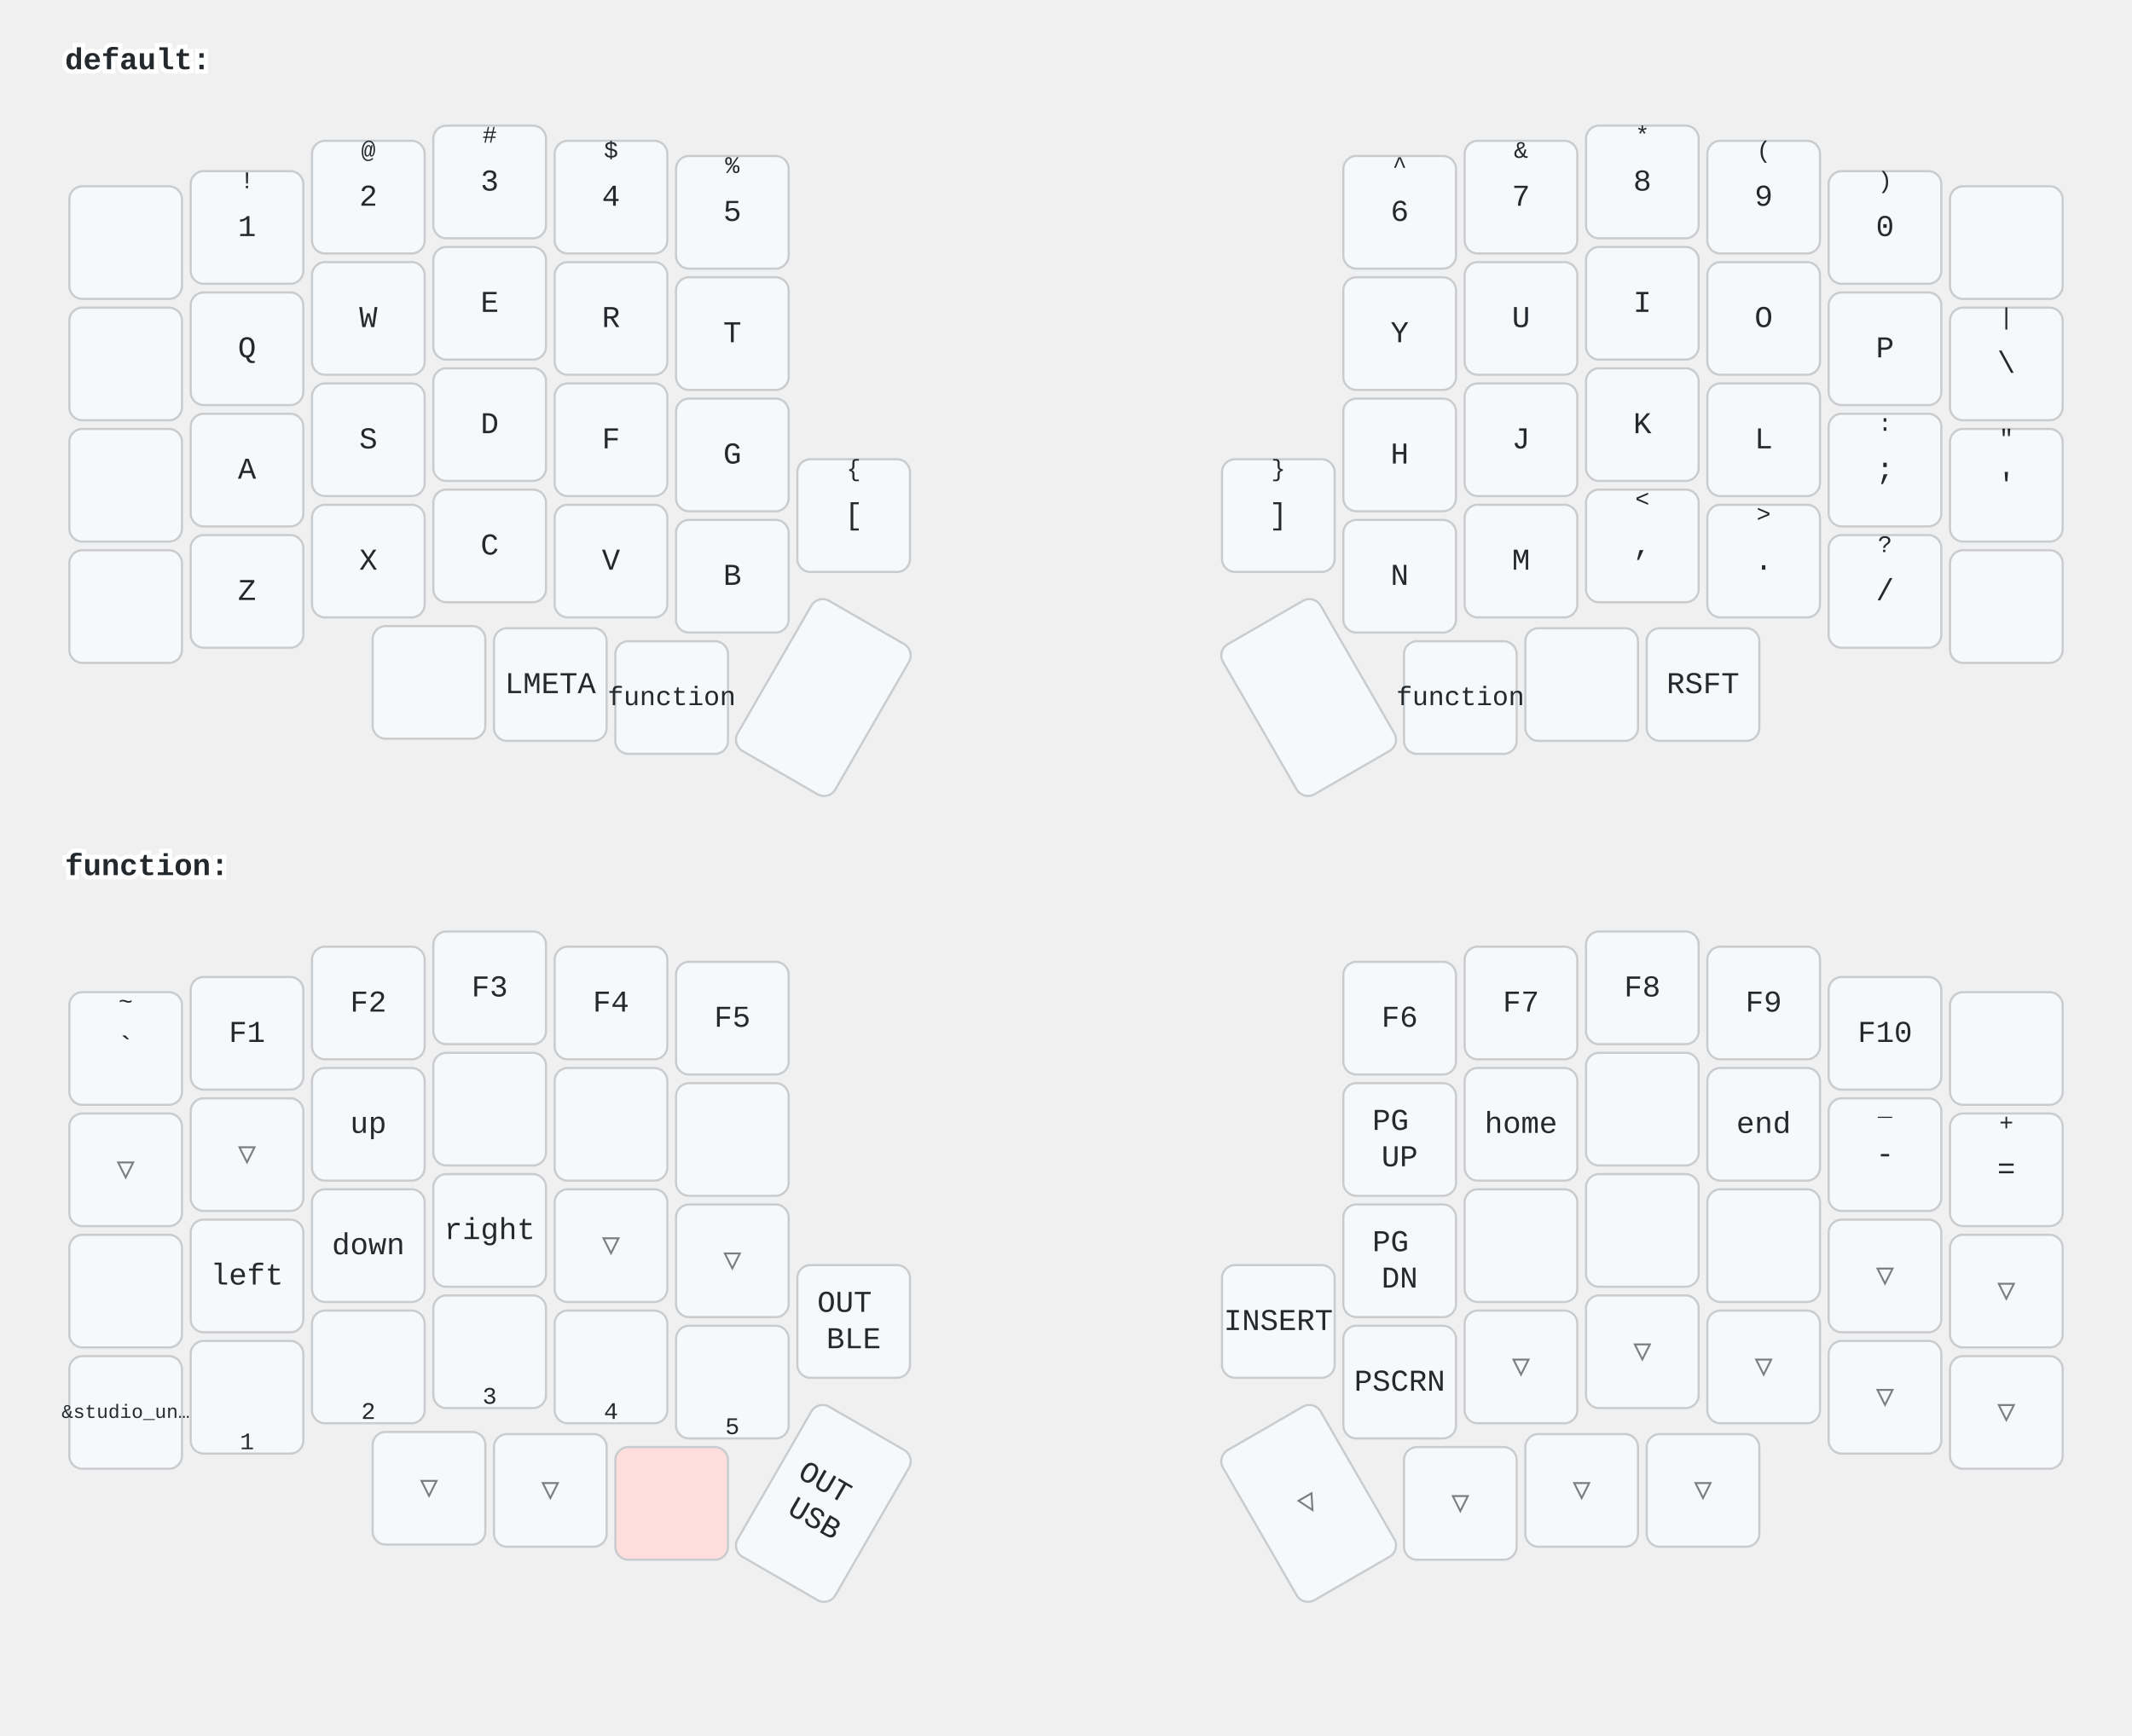
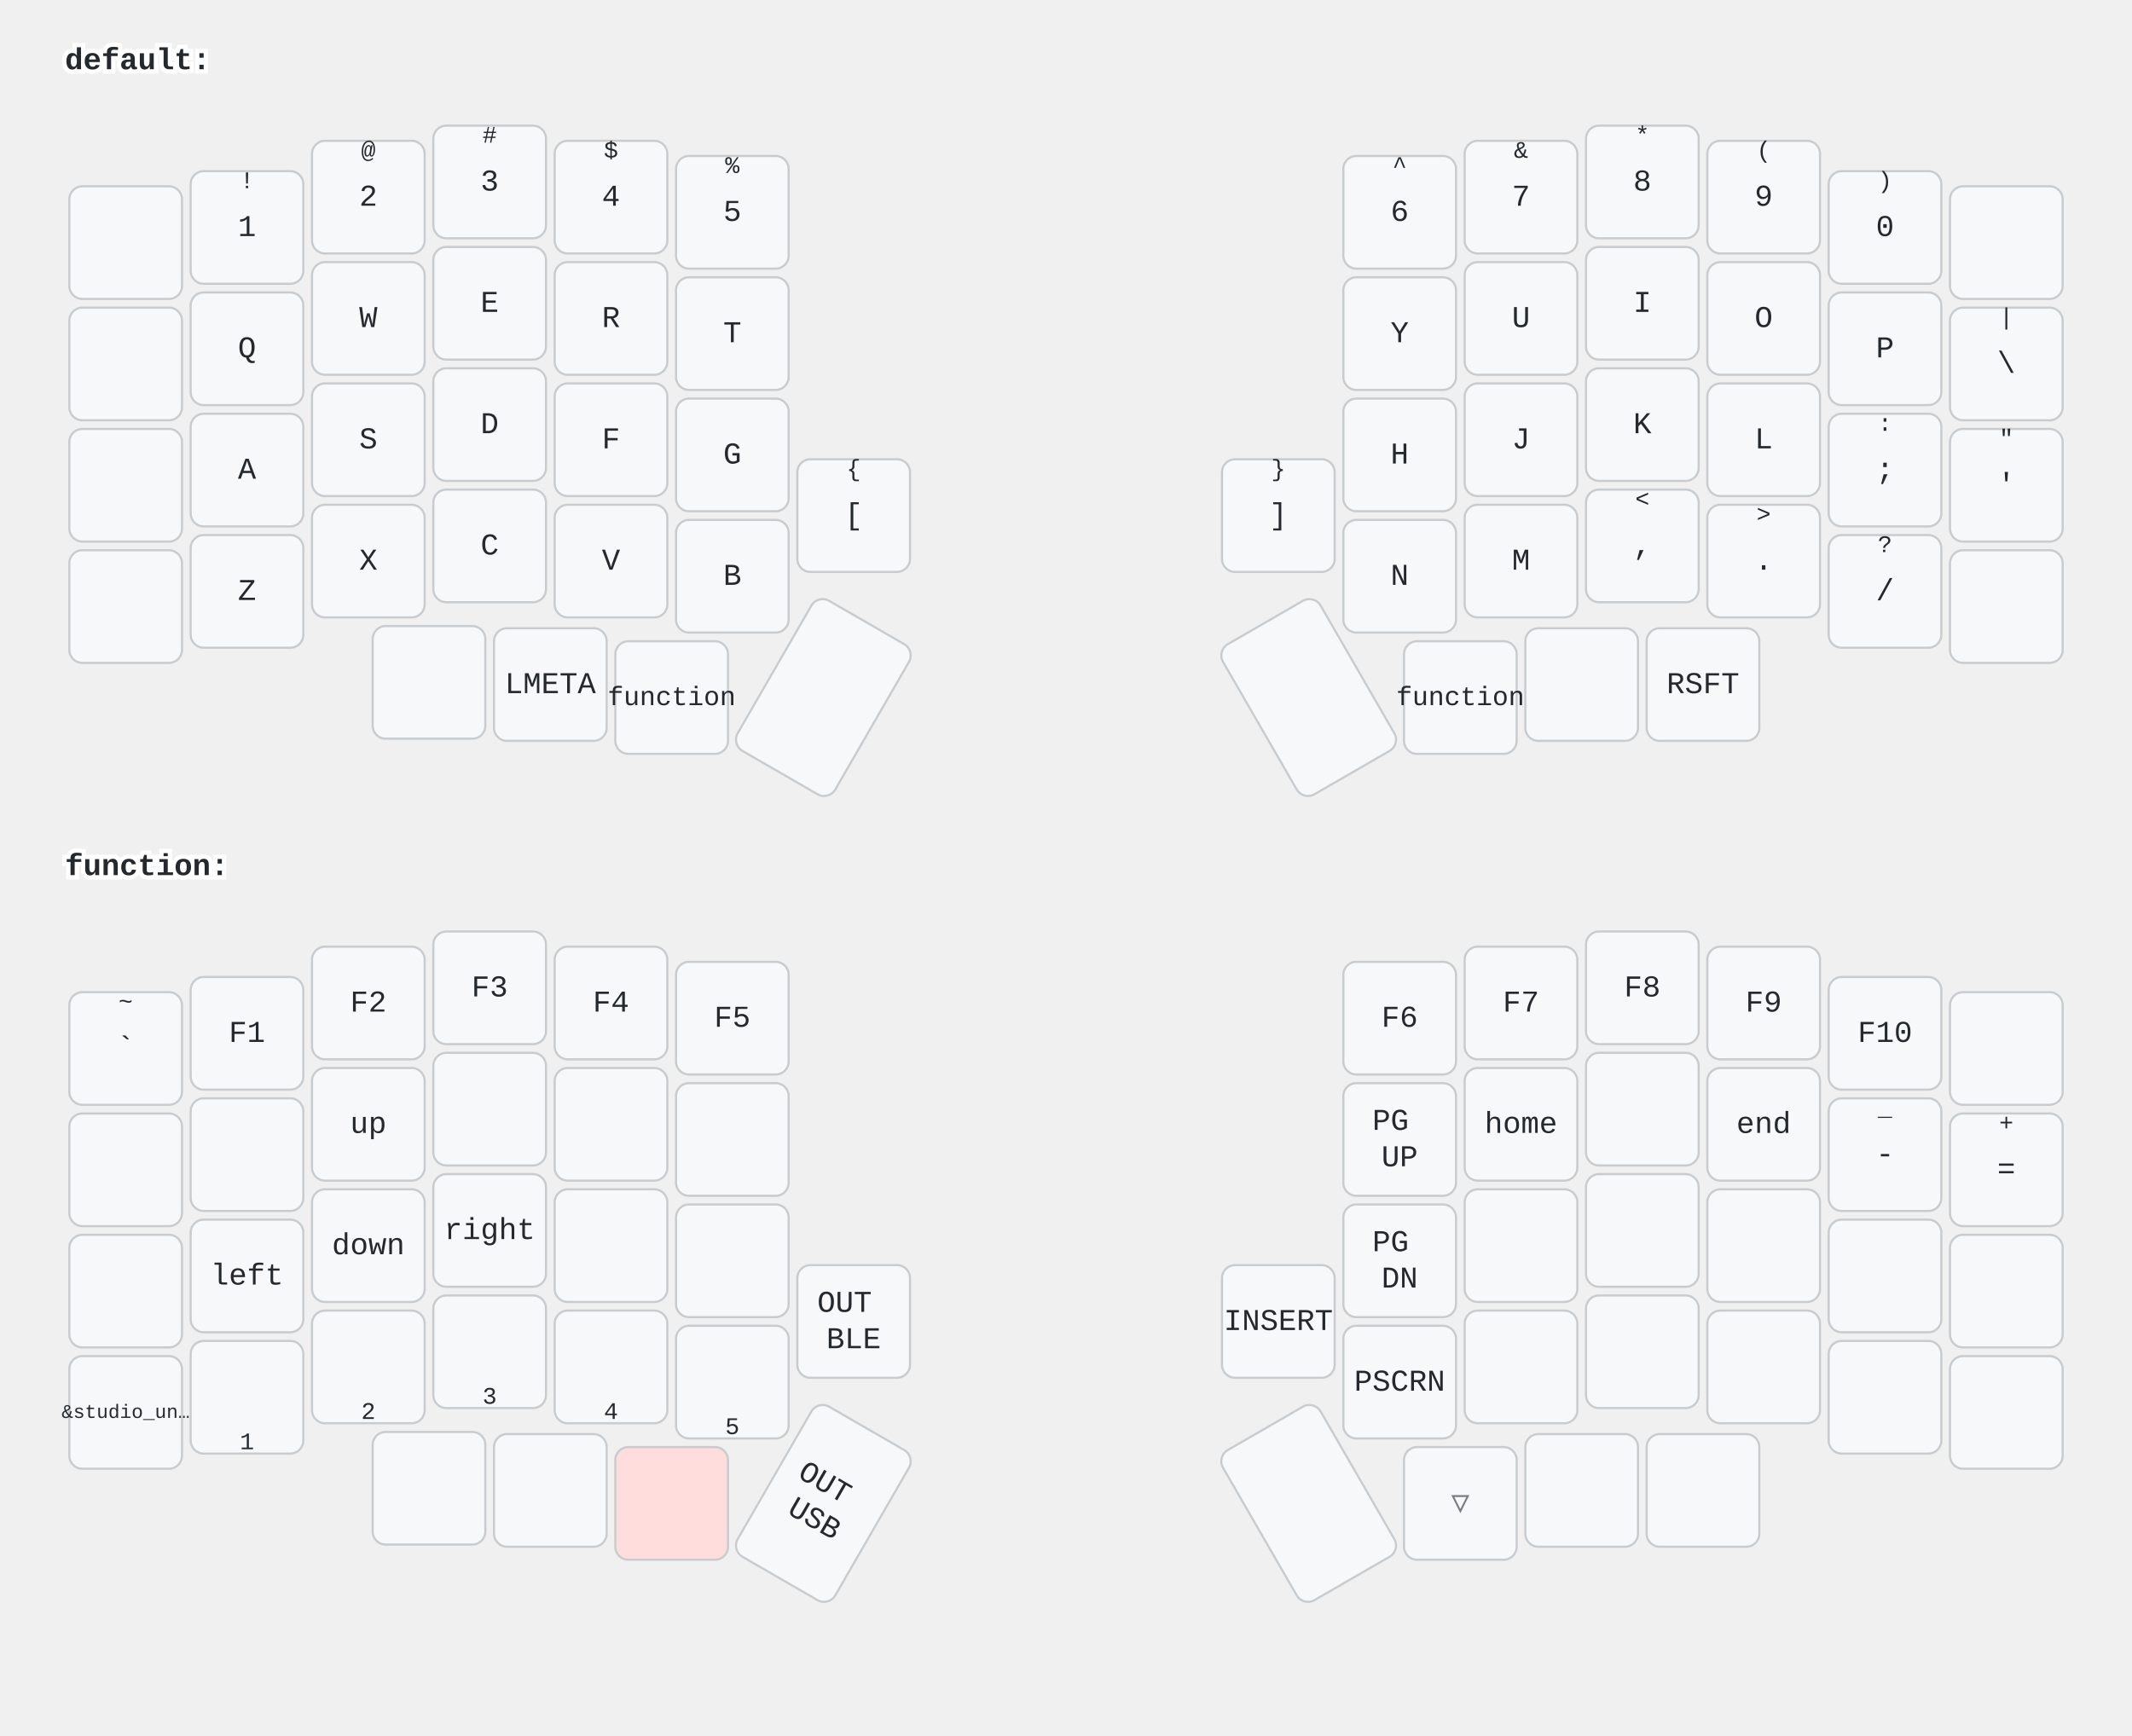
<svg xmlns="http://www.w3.org/2000/svg" xmlns:xlink="http://www.w3.org/1999/xlink" width="984" height="801" viewBox="0 0 984 801" class="keymap">
  <defs>/* start glyphs */
<svg id="mdi:apple-keyboard-caps">
      <svg id="mdi-apple-keyboard-caps" viewBox="0 0 24 24">
        <path d="M15,14V8H17.17L12,2.83L6.83,8H9V14H15M12,0L22,10H17V16H7V10H2L12,0M7,18H17V24H7V18M15,20H9V22H15V20Z" />
      </svg>
    </svg>
    <svg id="mdi:apple-keyboard-control">
      <svg id="mdi-apple-keyboard-control" viewBox="0 0 24 24">
        <path d="M19.78,11.78L18.36,13.19L12,6.83L5.64,13.19L4.22,11.78L12,4L19.78,11.78Z" />
      </svg>
    </svg>
    <svg id="mdi:apple-keyboard-option">
      <svg id="mdi-apple-keyboard-option" viewBox="0 0 24 24">
        <path d="M3,4H9.11L16.15,18H21V20H14.88L7.84,6H3V4M14,4H21V6H14V4Z" />
      </svg>
    </svg>
    <svg id="mdi:apple-keyboard-shift">
      <svg id="mdi-apple-keyboard-shift" viewBox="0 0 24 24">
        <path d="M15,18V12H17.17L12,6.83L6.83,12H9V18H15M12,4L22,14H17V20H7V14H2L12,4Z" />
      </svg>
    </svg>
    <svg id="mdi:arrow-down-bold">
      <svg id="mdi-arrow-down-bold" viewBox="0 0 24 24">
        <path d="M9,4H15V12H19.84L12,19.84L4.16,12H9V4Z" />
      </svg>
    </svg>
    <svg id="mdi:arrow-left-bold">
      <svg id="mdi-arrow-left-bold" viewBox="0 0 24 24">
        <path d="M20,9V15H12V19.84L4.16,12L12,4.16V9H20Z" />
      </svg>
    </svg>
    <svg id="mdi:arrow-right-bold">
      <svg id="mdi-arrow-right-bold" viewBox="0 0 24 24">
        <path d="M4,15V9H12V4.16L19.84,12L12,19.84V15H4Z" />
      </svg>
    </svg>
    <svg id="mdi:arrow-up-bold">
      <svg id="mdi-arrow-up-bold" viewBox="0 0 24 24">
        <path d="M15,20H9V12H4.16L12,4.16L19.84,12H15V20Z" />
      </svg>
    </svg>
    <svg id="mdi:backspace">
      <svg id="mdi-backspace" viewBox="0 0 24 24">
        <path d="M22,3H7C6.31,3 5.77,3.35 5.41,3.88L0,12L5.41,20.11C5.77,20.64 6.31,21 7,21H22A2,2 0 0,0 24,19V5A2,2 0 0,0 22,3M19,15.59L17.59,17L14,13.41L10.41,17L9,15.59L12.59,12L9,8.41L10.41,7L14,10.59L17.59,7L19,8.41L15.41,12" />
      </svg>
    </svg>
    <svg id="mdi:backspace-reverse-outline">
      <svg id="mdi-backspace-reverse-outline" viewBox="0 0 24 24">
        <path d="M5,15.59L6.41,17L10,13.41L13.59,17L15,15.59L11.41,12L15,8.41L13.59,7L10,10.59L6.41,7L5,8.41L8.59,12L5,15.59M2,3A2,2 0 0,0 0,5V19A2,2 0 0,0 2,21H17C17.69,21 18.23,20.64 18.59,20.11L24,12L18.59,3.88C18.23,3.35 17.69,3 17,3H2M2,5H17L21.72,12L17,19H2V5Z" />
      </svg>
    </svg>
    <svg id="mdi:bluetooth-connect">
      <svg id="mdi-bluetooth-connect" viewBox="0 0 24 24">
        <path d="M19,10L17,12L19,14L21,12M14.88,16.29L13,18.17V14.41M13,5.83L14.88,7.71L13,9.58M17.71,7.71L12,2H11V9.58L6.41,5L5,6.41L10.59,12L5,17.58L6.41,19L11,14.41V22H12L17.71,16.29L13.41,12M7,12L5,10L3,12L5,14L7,12Z" />
      </svg>
    </svg>
    <svg id="mdi:keyboard-esc">
      <svg id="mdi-keyboard-esc" viewBox="0 0 24 24">
        <path d="M1 7H7V9H3V11H7V13H3V15H7V17H1V7M11 7H15V9H11V11H13C14.11 11 15 11.9 15 13V15C15 16.11 14.11 17 13 17H9V15H13V13H11C9.9 13 9 12.11 9 11V9C9 7.9 9.9 7 11 7M19 7H21C22.11 7 23 7.9 23 9V10H21V9H19V15H21V14H23V15C23 16.11 22.11 17 21 17H19C17.9 17 17 16.11 17 15V9C17 7.9 17.9 7 19 7Z" />
      </svg>
    </svg>
    <svg id="mdi:keyboard-return">
      <svg id="mdi-keyboard-return" viewBox="0 0 24 24">
        <path d="M19,7V11H5.83L9.41,7.41L8,6L2,12L8,18L9.41,16.58L5.83,13H21V7H19Z" />
      </svg>
    </svg>
    <svg id="mdi:keyboard-space">
      <svg id="mdi-keyboard-space" viewBox="0 0 24 24">
        <path d="M3 15H5V19H19V15H21V19C21 20.1 20.1 21 19 21H5C3.9 21 3 20.1 3 19V15Z" />
      </svg>
    </svg>
    <svg id="mdi:keyboard-tab">
      <svg id="mdi-keyboard-tab" viewBox="0 0 24 24">
        <path d="M20,18H22V6H20M11.59,7.41L15.17,11H1V13H15.17L11.59,16.58L13,18L19,12L13,6L11.59,7.41Z" />
+       </svg>
+     </svg>
+     <svg id="mdi:minus-circle-outline">
+       <svg id="mdi-minus-circle-outline" viewBox="0 0 24 24">
+         <path d="M12,20C7.59,20 4,16.41 4,12C4,7.59 7.59,4 12,4C16.41,4 20,7.59 20,12C20,16.41 16.41,20 12,20M12,2A10,10 0 0,0 2,12A10,10 0 0,0 12,22A10,10 0 0,0 22,12A10,10 0 0,0 12,2M7,13H17V11H7" />
      </svg>
    </svg>
    <svg id="mdi:volume-high">
      <svg id="mdi-volume-high" viewBox="0 0 24 24">
        <path d="M14,3.23V5.29C16.89,6.15 19,8.83 19,12C19,15.17 16.89,17.84 14,18.7V20.77C18,19.86 21,16.28 21,12C21,7.72 18,4.14 14,3.23M16.5,12C16.5,10.23 15.5,8.71 14,7.97V16C15.5,15.29 16.5,13.76 16.5,12M3,9V15H7L12,20V4L7,9H3Z" />
      </svg>
    </svg>
    <svg id="mdi:volume-low">
      <svg id="mdi-volume-low" viewBox="0 0 24 24">
        <path d="M7,9V15H11L16,20V4L11,9H7Z" />
      </svg>
    </svg>
    <svg id="mdi:volume-off">
      <svg id="mdi-volume-off" viewBox="0 0 24 24">
        <path d="M12,4L9.91,6.09L12,8.18M4.27,3L3,4.27L7.73,9H3V15H7L12,20V13.27L16.25,17.53C15.58,18.04 14.83,18.46 14,18.7V20.77C15.38,20.45 16.63,19.82 17.68,18.96L19.73,21L21,19.73L12,10.73M19,12C19,12.94 18.8,13.82 18.46,14.64L19.97,16.15C20.62,14.91 21,13.5 21,12C21,7.72 18,4.14 14,3.23V5.29C16.89,6.15 19,8.83 19,12M16.5,12C16.5,10.23 15.5,8.71 14,7.97V10.18L16.45,12.63C16.5,12.43 16.5,12.21 16.5,12Z" />
      </svg>
    </svg>
  </defs>/* end glyphs */
<style>/* inherit to force styles through use tags */
svg path {
    fill: inherit;
}

/* font and background color specifications */
svg.keymap {
    font-family: SFMono-Regular,Consolas,Liberation Mono,Menlo,monospace;
    font-size: 14px;
    font-kerning: normal;
    text-rendering: optimizeLegibility;
    fill: #24292e;
}

/* default key styling */
rect.key {
    fill: #f6f8fa;
}

rect.key, rect.combo {
    stroke: #c9cccf;
    stroke-width: 1;
}

/* default key side styling, only used is draw_key_sides is set */
rect.side {
    filter: brightness(90%);
}

/* color accent for combo boxes */
rect.combo, rect.combo-separate {
    fill: #cdf;
}

/* color accent for held keys */
rect.held, rect.combo.held {
    fill: #fdd;
}

/* color accent for ghost (optional) keys */
rect.ghost, rect.combo.ghost {
    stroke-dasharray: 4, 4;
    stroke-width: 2;
}

text {
    text-anchor: middle;
    dominant-baseline: middle;
}

/* styling for layer labels */
text.label {
    font-weight: bold;
    text-anchor: start;
    stroke: white;
    stroke-width: 4;
    paint-order: stroke;
}

/* styling for optional footer */
text.footer {
    text-anchor: end;
    dominant-baseline: auto;
    stroke: white;
    stroke-width: 4;
    paint-order: stroke;
}

/* styling for combo tap, and key non-tap label text */
text.combo, text.hold, text.shifted, text.left, text.right {
    font-size: 11px;
}

text.hold {
    text-anchor: middle;
    dominant-baseline: auto;
}

text.shifted {
    text-anchor: middle;
    dominant-baseline: hanging;
}

text.left {
    text-anchor: start;
}

text.right {
    text-anchor: end;
}

text.layer-activator {
    text-decoration: underline;
}

/* styling for hold/shifted label text in combo box */
text.combo.hold, text.combo.shifted, text.combo.left, text.combo.right {
    font-size: 8px;
}

/* lighter symbol for transparent keys */
text.trans {
    fill: #7b7e81;
}

/* styling for combo dendrons */
path.combo {
    stroke-width: 1;
    stroke: gray;
    fill: none;
}

/* Start Tabler Icons Cleanup */
/* cannot use height/width with glyphs */
.icon-tabler &gt; path {
    fill: inherit;
    stroke: inherit;
    stroke-width: 2;
}
/* hide tabler's default box */
.icon-tabler &gt; path[stroke="none"][fill="none"] {
    visibility: hidden;
}
/* End Tabler Icons Cleanup */
</style>
  <g transform="translate(30, 0)" class="layer-default">
    <text x="0" y="28" class="label" id="default">default:</text>
    <g transform="translate(0, 56)">
      <g transform="translate(28, 56)" class="key keypos-0">
        <rect rx="6" ry="6" x="-26" y="-26" width="52" height="52" class="key" />
        <use href="#mdi:keyboard-esc" xlink:href="#mdi:keyboard-esc" x="-7" y="-7" height="14" width="14.0" class="key tap glyph mdi:keyboard-esc" />
      </g>
      <g transform="translate(84, 49)" class="key keypos-1">
        <rect rx="6" ry="6" x="-26" y="-26" width="52" height="52" class="key" />
        <text x="0" y="0" class="key tap">1</text>
        <text x="0" y="-24" class="key shifted">!</text>
      </g>
      <g transform="translate(140, 35)" class="key keypos-2">
        <rect rx="6" ry="6" x="-26" y="-26" width="52" height="52" class="key" />
        <text x="0" y="0" class="key tap">2</text>
        <text x="0" y="-24" class="key shifted">@</text>
      </g>
      <g transform="translate(196, 28)" class="key keypos-3">
        <rect rx="6" ry="6" x="-26" y="-26" width="52" height="52" class="key" />
        <text x="0" y="0" class="key tap">3</text>
        <text x="0" y="-24" class="key shifted">#</text>
      </g>
      <g transform="translate(252, 35)" class="key keypos-4">
        <rect rx="6" ry="6" x="-26" y="-26" width="52" height="52" class="key" />
        <text x="0" y="0" class="key tap">4</text>
        <text x="0" y="-24" class="key shifted">$</text>
      </g>
      <g transform="translate(308, 42)" class="key keypos-5">
        <rect rx="6" ry="6" x="-26" y="-26" width="52" height="52" class="key" />
        <text x="0" y="0" class="key tap">5</text>
        <text x="0" y="-24" class="key shifted">%</text>
      </g>
      <g transform="translate(616, 42)" class="key keypos-6">
        <rect rx="6" ry="6" x="-26" y="-26" width="52" height="52" class="key" />
        <text x="0" y="0" class="key tap">6</text>
        <text x="0" y="-24" class="key shifted">^</text>
      </g>
      <g transform="translate(672, 35)" class="key keypos-7">
        <rect rx="6" ry="6" x="-26" y="-26" width="52" height="52" class="key" />
        <text x="0" y="0" class="key tap">7</text>
        <text x="0" y="-24" class="key shifted">&amp;</text>
      </g>
      <g transform="translate(728, 28)" class="key keypos-8">
        <rect rx="6" ry="6" x="-26" y="-26" width="52" height="52" class="key" />
        <text x="0" y="0" class="key tap">8</text>
        <text x="0" y="-24" class="key shifted">*</text>
      </g>
      <g transform="translate(784, 35)" class="key keypos-9">
        <rect rx="6" ry="6" x="-26" y="-26" width="52" height="52" class="key" />
        <text x="0" y="0" class="key tap">9</text>
        <text x="0" y="-24" class="key shifted">(</text>
      </g>
      <g transform="translate(840, 49)" class="key keypos-10">
        <rect rx="6" ry="6" x="-26" y="-26" width="52" height="52" class="key" />
        <text x="0" y="0" class="key tap">0</text>
        <text x="0" y="-24" class="key shifted">)</text>
      </g>
      <g transform="translate(896, 56)" class="key backspace keypos-11">
        <rect rx="6" ry="6" x="-26" y="-26" width="52" height="52" class="key backspace" />
        <use href="#mdi:backspace" xlink:href="#mdi:backspace" x="-7" y="-7" height="14" width="14.0" class="key backspace tap glyph mdi:backspace" />
      </g>
      <g transform="translate(28, 112)" class="key keypos-12">
        <rect rx="6" ry="6" x="-26" y="-26" width="52" height="52" class="key" />
        <use href="#mdi:keyboard-tab" xlink:href="#mdi:keyboard-tab" x="-7" y="-7" height="14" width="14.0" class="key tap glyph mdi:keyboard-tab" />
      </g>
      <g transform="translate(84, 105)" class="key keypos-13">
        <rect rx="6" ry="6" x="-26" y="-26" width="52" height="52" class="key" />
        <text x="0" y="0" class="key tap">Q</text>
      </g>
      <g transform="translate(140, 91)" class="key keypos-14">
        <rect rx="6" ry="6" x="-26" y="-26" width="52" height="52" class="key" />
        <text x="0" y="0" class="key tap">W</text>
      </g>
      <g transform="translate(196, 84)" class="key keypos-15">
        <rect rx="6" ry="6" x="-26" y="-26" width="52" height="52" class="key" />
        <text x="0" y="0" class="key tap">E</text>
      </g>
      <g transform="translate(252, 91)" class="key keypos-16">
        <rect rx="6" ry="6" x="-26" y="-26" width="52" height="52" class="key" />
        <text x="0" y="0" class="key tap">R</text>
      </g>
      <g transform="translate(308, 98)" class="key keypos-17">
        <rect rx="6" ry="6" x="-26" y="-26" width="52" height="52" class="key" />
        <text x="0" y="0" class="key tap">T</text>
      </g>
      <g transform="translate(616, 98)" class="key keypos-18">
        <rect rx="6" ry="6" x="-26" y="-26" width="52" height="52" class="key" />
        <text x="0" y="0" class="key tap">Y</text>
      </g>
      <g transform="translate(672, 91)" class="key keypos-19">
        <rect rx="6" ry="6" x="-26" y="-26" width="52" height="52" class="key" />
        <text x="0" y="0" class="key tap">U</text>
      </g>
      <g transform="translate(728, 84)" class="key keypos-20">
        <rect rx="6" ry="6" x="-26" y="-26" width="52" height="52" class="key" />
        <text x="0" y="0" class="key tap">I</text>
      </g>
      <g transform="translate(784, 91)" class="key keypos-21">
        <rect rx="6" ry="6" x="-26" y="-26" width="52" height="52" class="key" />
        <text x="0" y="0" class="key tap">O</text>
      </g>
      <g transform="translate(840, 105)" class="key keypos-22">
        <rect rx="6" ry="6" x="-26" y="-26" width="52" height="52" class="key" />
        <text x="0" y="0" class="key tap">P</text>
      </g>
      <g transform="translate(896, 112)" class="key keypos-23">
        <rect rx="6" ry="6" x="-26" y="-26" width="52" height="52" class="key" />
        <text x="0" y="0" class="key tap">\</text>
        <text x="0" y="-24" class="key shifted">|</text>
      </g>
      <g transform="translate(28, 168)" class="key keypos-24">
        <rect rx="6" ry="6" x="-26" y="-26" width="52" height="52" class="key" />
        <use href="#mdi:apple-keyboard-control" xlink:href="#mdi:apple-keyboard-control" x="-7" y="-7" height="14" width="14.0" class="key tap glyph mdi:apple-keyboard-control" />
      </g>
      <g transform="translate(84, 161)" class="key keypos-25">
        <rect rx="6" ry="6" x="-26" y="-26" width="52" height="52" class="key" />
        <text x="0" y="0" class="key tap">A</text>
      </g>
      <g transform="translate(140, 147)" class="key keypos-26">
        <rect rx="6" ry="6" x="-26" y="-26" width="52" height="52" class="key" />
        <text x="0" y="0" class="key tap">S</text>
      </g>
      <g transform="translate(196, 140)" class="key keypos-27">
        <rect rx="6" ry="6" x="-26" y="-26" width="52" height="52" class="key" />
        <text x="0" y="0" class="key tap">D</text>
      </g>
      <g transform="translate(252, 147)" class="key keypos-28">
        <rect rx="6" ry="6" x="-26" y="-26" width="52" height="52" class="key" />
        <text x="0" y="0" class="key tap">F</text>
      </g>
      <g transform="translate(308, 154)" class="key keypos-29">
        <rect rx="6" ry="6" x="-26" y="-26" width="52" height="52" class="key" />
        <text x="0" y="0" class="key tap">G</text>
      </g>
      <g transform="translate(616, 154)" class="key keypos-30">
        <rect rx="6" ry="6" x="-26" y="-26" width="52" height="52" class="key" />
        <text x="0" y="0" class="key tap">H</text>
      </g>
      <g transform="translate(672, 147)" class="key keypos-31">
        <rect rx="6" ry="6" x="-26" y="-26" width="52" height="52" class="key" />
        <text x="0" y="0" class="key tap">J</text>
      </g>
      <g transform="translate(728, 140)" class="key keypos-32">
        <rect rx="6" ry="6" x="-26" y="-26" width="52" height="52" class="key" />
        <text x="0" y="0" class="key tap">K</text>
      </g>
      <g transform="translate(784, 147)" class="key keypos-33">
        <rect rx="6" ry="6" x="-26" y="-26" width="52" height="52" class="key" />
        <text x="0" y="0" class="key tap">L</text>
      </g>
      <g transform="translate(840, 161)" class="key keypos-34">
        <rect rx="6" ry="6" x="-26" y="-26" width="52" height="52" class="key" />
        <text x="0" y="0" class="key tap">;</text>
        <text x="0" y="-24" class="key shifted">:</text>
      </g>
      <g transform="translate(896, 168)" class="key keypos-35">
        <rect rx="6" ry="6" x="-26" y="-26" width="52" height="52" class="key" />
        <text x="0" y="0" class="key tap">'</text>
        <text x="0" y="-24" class="key shifted">"</text>
      </g>
      <g transform="translate(28, 224)" class="key keypos-36">
        <rect rx="6" ry="6" x="-26" y="-26" width="52" height="52" class="key" />
        <use href="#mdi:apple-keyboard-shift" xlink:href="#mdi:apple-keyboard-shift" x="-7" y="-7" height="14" width="14.0" class="key tap glyph mdi:apple-keyboard-shift" />
      </g>
      <g transform="translate(84, 217)" class="key keypos-37">
        <rect rx="6" ry="6" x="-26" y="-26" width="52" height="52" class="key" />
        <text x="0" y="0" class="key tap">Z</text>
      </g>
      <g transform="translate(140, 203)" class="key keypos-38">
        <rect rx="6" ry="6" x="-26" y="-26" width="52" height="52" class="key" />
        <text x="0" y="0" class="key tap">X</text>
      </g>
      <g transform="translate(196, 196)" class="key keypos-39">
        <rect rx="6" ry="6" x="-26" y="-26" width="52" height="52" class="key" />
        <text x="0" y="0" class="key tap">C</text>
      </g>
      <g transform="translate(252, 203)" class="key keypos-40">
        <rect rx="6" ry="6" x="-26" y="-26" width="52" height="52" class="key" />
        <text x="0" y="0" class="key tap">V</text>
      </g>
      <g transform="translate(308, 210)" class="key keypos-41">
        <rect rx="6" ry="6" x="-26" y="-26" width="52" height="52" class="key" />
        <text x="0" y="0" class="key tap">B</text>
      </g>
      <g transform="translate(364, 182)" class="key keypos-42">
        <rect rx="6" ry="6" x="-26" y="-26" width="52" height="52" class="key" />
        <text x="0" y="0" class="key tap">[</text>
        <text x="0" y="-24" class="key shifted">{</text>
      </g>
      <g transform="translate(560, 182)" class="key keypos-43">
        <rect rx="6" ry="6" x="-26" y="-26" width="52" height="52" class="key" />
        <text x="0" y="0" class="key tap">]</text>
        <text x="0" y="-24" class="key shifted">}</text>
      </g>
      <g transform="translate(616, 210)" class="key keypos-44">
        <rect rx="6" ry="6" x="-26" y="-26" width="52" height="52" class="key" />
        <text x="0" y="0" class="key tap">N</text>
      </g>
      <g transform="translate(672, 203)" class="key keypos-45">
        <rect rx="6" ry="6" x="-26" y="-26" width="52" height="52" class="key" />
        <text x="0" y="0" class="key tap">M</text>
      </g>
      <g transform="translate(728, 196)" class="key keypos-46">
        <rect rx="6" ry="6" x="-26" y="-26" width="52" height="52" class="key" />
        <text x="0" y="0" class="key tap">,</text>
        <text x="0" y="-24" class="key shifted">&lt;</text>
      </g>
      <g transform="translate(784, 203)" class="key keypos-47">
        <rect rx="6" ry="6" x="-26" y="-26" width="52" height="52" class="key" />
        <text x="0" y="0" class="key tap">.</text>
        <text x="0" y="-24" class="key shifted">&gt;</text>
      </g>
      <g transform="translate(840, 217)" class="key keypos-48">
        <rect rx="6" ry="6" x="-26" y="-26" width="52" height="52" class="key" />
        <text x="0" y="0" class="key tap">/</text>
        <text x="0" y="-24" class="key shifted">?</text>
      </g>
      <g transform="translate(896, 224)" class="key keypos-49">
        <rect rx="6" ry="6" x="-26" y="-26" width="52" height="52" class="key" />
        <use href="#mdi:apple-keyboard-shift" xlink:href="#mdi:apple-keyboard-shift" x="-7" y="-7" height="14" width="14.0" class="key tap glyph mdi:apple-keyboard-shift" />
      </g>
      <g transform="translate(168, 259)" class="key keypos-50">
        <rect rx="6" ry="6" x="-26" y="-26" width="52" height="52" class="key" />
        <use href="#mdi:apple-keyboard-option" xlink:href="#mdi:apple-keyboard-option" x="-7" y="-7" height="14" width="14.0" class="key tap glyph mdi:apple-keyboard-option" />
      </g>
      <g transform="translate(224, 260)" class="key keypos-51">
        <rect rx="6" ry="6" x="-26" y="-26" width="52" height="52" class="key" />
        <text x="0" y="0" class="key tap">LMETA</text>
      </g>
      <g transform="translate(280, 266)" class="key keypos-52">
        <rect rx="6" ry="6" x="-26" y="-26" width="52" height="52" class="key" />
        <a href="#function">
          <text x="0" y="0" class="key tap layer-activator">
            <tspan style="font-size: 88%">function</tspan>
          </text>
        </a>
      </g>
      <g transform="translate(350, 266) rotate(30.0)" class="key keypos-53">
        <rect rx="6" ry="6" x="-26" y="-40" width="52" height="80" class="key" />
        <use href="#mdi:keyboard-space" xlink:href="#mdi:keyboard-space" x="-7" y="-7" height="14" width="14.0" class="key tap glyph mdi:keyboard-space" />
      </g>
      <g transform="translate(574, 266) rotate(-30.0)" class="key enter keypos-54">
        <rect rx="6" ry="6" x="-26" y="-40" width="52" height="80" class="key enter" />
        <use href="#mdi:keyboard-return" xlink:href="#mdi:keyboard-return" x="-7" y="-7" height="14" width="14.0" class="key enter tap glyph mdi:keyboard-return" />
      </g>
      <g transform="translate(644, 266)" class="key keypos-55">
        <rect rx="6" ry="6" x="-26" y="-26" width="52" height="52" class="key" />
        <a href="#function">
          <text x="0" y="0" class="key tap layer-activator">
            <tspan style="font-size: 88%">function</tspan>
          </text>
        </a>
      </g>
      <g transform="translate(700, 260)" class="key keypos-56">
        <rect rx="6" ry="6" x="-26" y="-26" width="52" height="52" class="key" />
        <use href="#mdi:apple-keyboard-control" xlink:href="#mdi:apple-keyboard-control" x="-7" y="-7" height="14" width="14.0" class="key tap glyph mdi:apple-keyboard-control" />
      </g>
      <g transform="translate(756, 260)" class="key keypos-57">
        <rect rx="6" ry="6" x="-26" y="-26" width="52" height="52" class="key" />
        <text x="0" y="0" class="key tap">RSFT</text>
      </g>
    </g>
  </g>
  <g transform="translate(30, 372)" class="layer-function">
    <text x="0" y="28" class="label" id="function">function:</text>
    <g transform="translate(0, 56)">
      <g transform="translate(28, 56)" class="key keypos-0">
        <rect rx="6" ry="6" x="-26" y="-26" width="52" height="52" class="key" />
        <text x="0" y="0" class="key tap">`</text>
        <text x="0" y="-24" class="key shifted">~</text>
      </g>
      <g transform="translate(84, 49)" class="key keypos-1">
        <rect rx="6" ry="6" x="-26" y="-26" width="52" height="52" class="key" />
        <text x="0" y="0" class="key tap">F1</text>
      </g>
      <g transform="translate(140, 35)" class="key keypos-2">
        <rect rx="6" ry="6" x="-26" y="-26" width="52" height="52" class="key" />
        <text x="0" y="0" class="key tap">F2</text>
      </g>
      <g transform="translate(196, 28)" class="key keypos-3">
        <rect rx="6" ry="6" x="-26" y="-26" width="52" height="52" class="key" />
        <text x="0" y="0" class="key tap">F3</text>
      </g>
      <g transform="translate(252, 35)" class="key keypos-4">
        <rect rx="6" ry="6" x="-26" y="-26" width="52" height="52" class="key" />
        <text x="0" y="0" class="key tap">F4</text>
      </g>
      <g transform="translate(308, 42)" class="key keypos-5">
        <rect rx="6" ry="6" x="-26" y="-26" width="52" height="52" class="key" />
        <text x="0" y="0" class="key tap">F5</text>
      </g>
      <g transform="translate(616, 42)" class="key keypos-6">
        <rect rx="6" ry="6" x="-26" y="-26" width="52" height="52" class="key" />
        <text x="0" y="0" class="key tap">F6</text>
      </g>
      <g transform="translate(672, 35)" class="key keypos-7">
        <rect rx="6" ry="6" x="-26" y="-26" width="52" height="52" class="key" />
        <text x="0" y="0" class="key tap">F7</text>
      </g>
      <g transform="translate(728, 28)" class="key keypos-8">
        <rect rx="6" ry="6" x="-26" y="-26" width="52" height="52" class="key" />
        <text x="0" y="0" class="key tap">F8</text>
      </g>
      <g transform="translate(784, 35)" class="key keypos-9">
        <rect rx="6" ry="6" x="-26" y="-26" width="52" height="52" class="key" />
        <text x="0" y="0" class="key tap">F9</text>
      </g>
      <g transform="translate(840, 49)" class="key keypos-10">
        <rect rx="6" ry="6" x="-26" y="-26" width="52" height="52" class="key" />
        <text x="0" y="0" class="key tap">F10</text>
      </g>
      <g transform="translate(896, 56)" class="key keypos-11">
        <rect rx="6" ry="6" x="-26" y="-26" width="52" height="52" class="key" />
        <use href="#mdi:backspace-reverse-outline" xlink:href="#mdi:backspace-reverse-outline" x="-7" y="-7" height="14" width="14.0" class="key tap glyph mdi:backspace-reverse-outline" />
      </g>
-       <g transform="translate(28, 112)" class="key trans keypos-12">
-         <rect rx="6" ry="6" x="-26" y="-26" width="52" height="52" class="key trans" />
-         <text x="0" y="0" class="key trans tap">▽</text>
-       </g>
-       <g transform="translate(84, 105)" class="key trans keypos-13">
-         <rect rx="6" ry="6" x="-26" y="-26" width="52" height="52" class="key trans" />
-         <text x="0" y="0" class="key trans tap">▽</text>
+       <g transform="translate(28, 112)" class="key none keypos-12">
+         <rect rx="6" ry="6" x="-26" y="-26" width="52" height="52" class="key none" />
+         <use href="#mdi:minus-circle-outline" xlink:href="#mdi:minus-circle-outline" x="-7" y="-7" height="14" width="14.0" class="key none tap glyph mdi:minus-circle-outline" />
+       </g>
+       <g transform="translate(84, 105)" class="key none keypos-13">
+         <rect rx="6" ry="6" x="-26" y="-26" width="52" height="52" class="key none" />
+         <use href="#mdi:minus-circle-outline" xlink:href="#mdi:minus-circle-outline" x="-7" y="-7" height="14" width="14.0" class="key none tap glyph mdi:minus-circle-outline" />
      </g>
      <g transform="translate(140, 91)" class="key keypos-14">
        <rect rx="6" ry="6" x="-26" y="-26" width="52" height="52" class="key" />
        <text x="0" y="0" class="key tap">up</text>
      </g>
      <g transform="translate(196, 84)" class="key keypos-15">
        <rect rx="6" ry="6" x="-26" y="-26" width="52" height="52" class="key" />
        <use href="#mdi:volume-off" xlink:href="#mdi:volume-off" x="-7" y="-7" height="14" width="14.0" class="key tap glyph mdi:volume-off" />
      </g>
      <g transform="translate(252, 91)" class="key keypos-16">
        <rect rx="6" ry="6" x="-26" y="-26" width="52" height="52" class="key" />
        <use href="#mdi:volume-low" xlink:href="#mdi:volume-low" x="-7" y="-7" height="14" width="14.0" class="key tap glyph mdi:volume-low" />
      </g>
      <g transform="translate(308, 98)" class="key keypos-17">
        <rect rx="6" ry="6" x="-26" y="-26" width="52" height="52" class="key" />
        <use href="#mdi:volume-high" xlink:href="#mdi:volume-high" x="-7" y="-7" height="14" width="14.0" class="key tap glyph mdi:volume-high" />
      </g>
      <g transform="translate(616, 98)" class="key keypos-18">
        <rect rx="6" ry="6" x="-26" y="-26" width="52" height="52" class="key" />
        <text x="0" y="0" class="key tap">
          <tspan x="0" dy="-0.6em">PG</tspan>
          <tspan x="0" dy="1.2em">UP</tspan>
        </text>
      </g>
      <g transform="translate(672, 91)" class="key keypos-19">
        <rect rx="6" ry="6" x="-26" y="-26" width="52" height="52" class="key" />
        <text x="0" y="0" class="key tap">home</text>
      </g>
      <g transform="translate(728, 84)" class="key keypos-20">
        <rect rx="6" ry="6" x="-26" y="-26" width="52" height="52" class="key" />
        <use href="#mdi:arrow-up-bold" xlink:href="#mdi:arrow-up-bold" x="-7" y="-7" height="14" width="14.0" class="key tap glyph mdi:arrow-up-bold" />
      </g>
      <g transform="translate(784, 91)" class="key keypos-21">
        <rect rx="6" ry="6" x="-26" y="-26" width="52" height="52" class="key" />
        <text x="0" y="0" class="key tap">end</text>
      </g>
      <g transform="translate(840, 105)" class="key keypos-22">
        <rect rx="6" ry="6" x="-26" y="-26" width="52" height="52" class="key" />
        <text x="0" y="0" class="key tap">-</text>
        <text x="0" y="-24" class="key shifted">_</text>
      </g>
      <g transform="translate(896, 112)" class="key keypos-23">
        <rect rx="6" ry="6" x="-26" y="-26" width="52" height="52" class="key" />
        <text x="0" y="0" class="key tap">=</text>
        <text x="0" y="-24" class="key shifted">+</text>
      </g>
      <g transform="translate(28, 168)" class="key keypos-24">
        <rect rx="6" ry="6" x="-26" y="-26" width="52" height="52" class="key" />
        <use href="#mdi:apple-keyboard-caps" xlink:href="#mdi:apple-keyboard-caps" x="-7" y="-7" height="14" width="14.0" class="key tap glyph mdi:apple-keyboard-caps" />
      </g>
      <g transform="translate(84, 161)" class="key keypos-25">
        <rect rx="6" ry="6" x="-26" y="-26" width="52" height="52" class="key" />
        <text x="0" y="0" class="key tap">left</text>
      </g>
      <g transform="translate(140, 147)" class="key keypos-26">
        <rect rx="6" ry="6" x="-26" y="-26" width="52" height="52" class="key" />
        <text x="0" y="0" class="key tap">down</text>
      </g>
      <g transform="translate(196, 140)" class="key keypos-27">
        <rect rx="6" ry="6" x="-26" y="-26" width="52" height="52" class="key" />
        <text x="0" y="0" class="key tap">right</text>
      </g>
-       <g transform="translate(252, 147)" class="key trans keypos-28">
-         <rect rx="6" ry="6" x="-26" y="-26" width="52" height="52" class="key trans" />
-         <text x="0" y="0" class="key trans tap">▽</text>
-       </g>
-       <g transform="translate(308, 154)" class="key trans keypos-29">
-         <rect rx="6" ry="6" x="-26" y="-26" width="52" height="52" class="key trans" />
-         <text x="0" y="0" class="key trans tap">▽</text>
+       <g transform="translate(252, 147)" class="key none keypos-28">
+         <rect rx="6" ry="6" x="-26" y="-26" width="52" height="52" class="key none" />
+         <use href="#mdi:minus-circle-outline" xlink:href="#mdi:minus-circle-outline" x="-7" y="-7" height="14" width="14.0" class="key none tap glyph mdi:minus-circle-outline" />
+       </g>
+       <g transform="translate(308, 154)" class="key none keypos-29">
+         <rect rx="6" ry="6" x="-26" y="-26" width="52" height="52" class="key none" />
+         <use href="#mdi:minus-circle-outline" xlink:href="#mdi:minus-circle-outline" x="-7" y="-7" height="14" width="14.0" class="key none tap glyph mdi:minus-circle-outline" />
      </g>
      <g transform="translate(616, 154)" class="key keypos-30">
        <rect rx="6" ry="6" x="-26" y="-26" width="52" height="52" class="key" />
        <text x="0" y="0" class="key tap">
          <tspan x="0" dy="-0.6em">PG</tspan>
          <tspan x="0" dy="1.2em">DN</tspan>
        </text>
      </g>
      <g transform="translate(672, 147)" class="key keypos-31">
        <rect rx="6" ry="6" x="-26" y="-26" width="52" height="52" class="key" />
        <use href="#mdi:arrow-left-bold" xlink:href="#mdi:arrow-left-bold" x="-7" y="-7" height="14" width="14.0" class="key tap glyph mdi:arrow-left-bold" />
      </g>
      <g transform="translate(728, 140)" class="key keypos-32">
        <rect rx="6" ry="6" x="-26" y="-26" width="52" height="52" class="key" />
        <use href="#mdi:arrow-down-bold" xlink:href="#mdi:arrow-down-bold" x="-7" y="-7" height="14" width="14.0" class="key tap glyph mdi:arrow-down-bold" />
      </g>
      <g transform="translate(784, 147)" class="key keypos-33">
        <rect rx="6" ry="6" x="-26" y="-26" width="52" height="52" class="key" />
        <use href="#mdi:arrow-right-bold" xlink:href="#mdi:arrow-right-bold" x="-7" y="-7" height="14" width="14.0" class="key tap glyph mdi:arrow-right-bold" />
      </g>
-       <g transform="translate(840, 161)" class="key trans keypos-34">
-         <rect rx="6" ry="6" x="-26" y="-26" width="52" height="52" class="key trans" />
-         <text x="0" y="0" class="key trans tap">▽</text>
-       </g>
-       <g transform="translate(896, 168)" class="key trans keypos-35">
-         <rect rx="6" ry="6" x="-26" y="-26" width="52" height="52" class="key trans" />
-         <text x="0" y="0" class="key trans tap">▽</text>
+       <g transform="translate(840, 161)" class="key none keypos-34">
+         <rect rx="6" ry="6" x="-26" y="-26" width="52" height="52" class="key none" />
+         <use href="#mdi:minus-circle-outline" xlink:href="#mdi:minus-circle-outline" x="-7" y="-7" height="14" width="14.0" class="key none tap glyph mdi:minus-circle-outline" />
+       </g>
+       <g transform="translate(896, 168)" class="key none keypos-35">
+         <rect rx="6" ry="6" x="-26" y="-26" width="52" height="52" class="key none" />
+         <use href="#mdi:minus-circle-outline" xlink:href="#mdi:minus-circle-outline" x="-7" y="-7" height="14" width="14.0" class="key none tap glyph mdi:minus-circle-outline" />
      </g>
      <g transform="translate(28, 224)" class="key keypos-36">
        <rect rx="6" ry="6" x="-26" y="-26" width="52" height="52" class="key" />
        <text x="0" y="0" class="key tap">
          <tspan style="font-size: 64%">&amp;studio_un…</tspan>
        </text>
      </g>
      <g transform="translate(84, 217)" class="key keypos-37">
        <rect rx="6" ry="6" x="-26" y="-26" width="52" height="52" class="key" />
        <text x="0" y="24" class="key hold">1</text>
        <use href="#mdi:bluetooth-connect" xlink:href="#mdi:bluetooth-connect" x="-5" y="-24" height="10" width="10.0" class="key shifted glyph mdi:bluetooth-connect" />
      </g>
      <g transform="translate(140, 203)" class="key keypos-38">
        <rect rx="6" ry="6" x="-26" y="-26" width="52" height="52" class="key" />
        <text x="0" y="24" class="key hold">2</text>
        <use href="#mdi:bluetooth-connect" xlink:href="#mdi:bluetooth-connect" x="-5" y="-24" height="10" width="10.0" class="key shifted glyph mdi:bluetooth-connect" />
      </g>
      <g transform="translate(196, 196)" class="key keypos-39">
        <rect rx="6" ry="6" x="-26" y="-26" width="52" height="52" class="key" />
        <text x="0" y="24" class="key hold">3</text>
        <use href="#mdi:bluetooth-connect" xlink:href="#mdi:bluetooth-connect" x="-5" y="-24" height="10" width="10.0" class="key shifted glyph mdi:bluetooth-connect" />
      </g>
      <g transform="translate(252, 203)" class="key keypos-40">
        <rect rx="6" ry="6" x="-26" y="-26" width="52" height="52" class="key" />
        <text x="0" y="24" class="key hold">4</text>
        <use href="#mdi:bluetooth-connect" xlink:href="#mdi:bluetooth-connect" x="-5" y="-24" height="10" width="10.0" class="key shifted glyph mdi:bluetooth-connect" />
      </g>
      <g transform="translate(308, 210)" class="key keypos-41">
        <rect rx="6" ry="6" x="-26" y="-26" width="52" height="52" class="key" />
        <text x="0" y="24" class="key hold">5</text>
        <use href="#mdi:bluetooth-connect" xlink:href="#mdi:bluetooth-connect" x="-5" y="-24" height="10" width="10.0" class="key shifted glyph mdi:bluetooth-connect" />
      </g>
      <g transform="translate(364, 182)" class="key keypos-42">
        <rect rx="6" ry="6" x="-26" y="-26" width="52" height="52" class="key" />
        <text x="0" y="0" class="key tap">
          <tspan x="0" dy="-0.6em">OUT</tspan>
          <tspan x="0" dy="1.2em">BLE</tspan>
        </text>
      </g>
      <g transform="translate(560, 182)" class="key keypos-43">
        <rect rx="6" ry="6" x="-26" y="-26" width="52" height="52" class="key" />
        <text x="0" y="0" class="key tap">INSERT</text>
      </g>
      <g transform="translate(616, 210)" class="key keypos-44">
        <rect rx="6" ry="6" x="-26" y="-26" width="52" height="52" class="key" />
        <text x="0" y="0" class="key tap">PSCRN</text>
      </g>
-       <g transform="translate(672, 203)" class="key trans keypos-45">
-         <rect rx="6" ry="6" x="-26" y="-26" width="52" height="52" class="key trans" />
-         <text x="0" y="0" class="key trans tap">▽</text>
-       </g>
-       <g transform="translate(728, 196)" class="key trans keypos-46">
-         <rect rx="6" ry="6" x="-26" y="-26" width="52" height="52" class="key trans" />
-         <text x="0" y="0" class="key trans tap">▽</text>
-       </g>
-       <g transform="translate(784, 203)" class="key trans keypos-47">
-         <rect rx="6" ry="6" x="-26" y="-26" width="52" height="52" class="key trans" />
-         <text x="0" y="0" class="key trans tap">▽</text>
-       </g>
-       <g transform="translate(840, 217)" class="key trans keypos-48">
-         <rect rx="6" ry="6" x="-26" y="-26" width="52" height="52" class="key trans" />
-         <text x="0" y="0" class="key trans tap">▽</text>
-       </g>
-       <g transform="translate(896, 224)" class="key trans keypos-49">
-         <rect rx="6" ry="6" x="-26" y="-26" width="52" height="52" class="key trans" />
-         <text x="0" y="0" class="key trans tap">▽</text>
-       </g>
-       <g transform="translate(168, 259)" class="key trans keypos-50">
-         <rect rx="6" ry="6" x="-26" y="-26" width="52" height="52" class="key trans" />
-         <text x="0" y="0" class="key trans tap">▽</text>
-       </g>
-       <g transform="translate(224, 260)" class="key trans keypos-51">
-         <rect rx="6" ry="6" x="-26" y="-26" width="52" height="52" class="key trans" />
-         <text x="0" y="0" class="key trans tap">▽</text>
+       <g transform="translate(672, 203)" class="key none keypos-45">
+         <rect rx="6" ry="6" x="-26" y="-26" width="52" height="52" class="key none" />
+         <use href="#mdi:minus-circle-outline" xlink:href="#mdi:minus-circle-outline" x="-7" y="-7" height="14" width="14.0" class="key none tap glyph mdi:minus-circle-outline" />
+       </g>
+       <g transform="translate(728, 196)" class="key none keypos-46">
+         <rect rx="6" ry="6" x="-26" y="-26" width="52" height="52" class="key none" />
+         <use href="#mdi:minus-circle-outline" xlink:href="#mdi:minus-circle-outline" x="-7" y="-7" height="14" width="14.0" class="key none tap glyph mdi:minus-circle-outline" />
+       </g>
+       <g transform="translate(784, 203)" class="key none keypos-47">
+         <rect rx="6" ry="6" x="-26" y="-26" width="52" height="52" class="key none" />
+         <use href="#mdi:minus-circle-outline" xlink:href="#mdi:minus-circle-outline" x="-7" y="-7" height="14" width="14.0" class="key none tap glyph mdi:minus-circle-outline" />
+       </g>
+       <g transform="translate(840, 217)" class="key none keypos-48">
+         <rect rx="6" ry="6" x="-26" y="-26" width="52" height="52" class="key none" />
+         <use href="#mdi:minus-circle-outline" xlink:href="#mdi:minus-circle-outline" x="-7" y="-7" height="14" width="14.0" class="key none tap glyph mdi:minus-circle-outline" />
+       </g>
+       <g transform="translate(896, 224)" class="key none keypos-49">
+         <rect rx="6" ry="6" x="-26" y="-26" width="52" height="52" class="key none" />
+         <use href="#mdi:minus-circle-outline" xlink:href="#mdi:minus-circle-outline" x="-7" y="-7" height="14" width="14.0" class="key none tap glyph mdi:minus-circle-outline" />
+       </g>
+       <g transform="translate(168, 259)" class="key none keypos-50">
+         <rect rx="6" ry="6" x="-26" y="-26" width="52" height="52" class="key none" />
+         <use href="#mdi:minus-circle-outline" xlink:href="#mdi:minus-circle-outline" x="-7" y="-7" height="14" width="14.0" class="key none tap glyph mdi:minus-circle-outline" />
+       </g>
+       <g transform="translate(224, 260)" class="key none keypos-51">
+         <rect rx="6" ry="6" x="-26" y="-26" width="52" height="52" class="key none" />
+         <use href="#mdi:minus-circle-outline" xlink:href="#mdi:minus-circle-outline" x="-7" y="-7" height="14" width="14.0" class="key none tap glyph mdi:minus-circle-outline" />
      </g>
      <g transform="translate(280, 266)" class="key held keypos-52">
        <rect rx="6" ry="6" x="-26" y="-26" width="52" height="52" class="key held" />
      </g>
      <g transform="translate(350, 266) rotate(30.0)" class="key keypos-53">
        <rect rx="6" ry="6" x="-26" y="-40" width="52" height="80" class="key" />
        <text x="0" y="0" class="key tap">
          <tspan x="0" dy="-0.6em">OUT</tspan>
          <tspan x="0" dy="1.2em">USB</tspan>
        </text>
      </g>
-       <g transform="translate(574, 266) rotate(-30.0)" class="key trans keypos-54">
-         <rect rx="6" ry="6" x="-26" y="-40" width="52" height="80" class="key trans" />
-         <text x="0" y="0" class="key trans tap">▽</text>
+       <g transform="translate(574, 266) rotate(-30.0)" class="key none keypos-54">
+         <rect rx="6" ry="6" x="-26" y="-40" width="52" height="80" class="key none" />
+         <use href="#mdi:minus-circle-outline" xlink:href="#mdi:minus-circle-outline" x="-7" y="-7" height="14" width="14.0" class="key none tap glyph mdi:minus-circle-outline" />
      </g>
      <g transform="translate(644, 266)" class="key trans keypos-55">
        <rect rx="6" ry="6" x="-26" y="-26" width="52" height="52" class="key trans" />
        <text x="0" y="0" class="key trans tap">▽</text>
      </g>
-       <g transform="translate(700, 260)" class="key trans keypos-56">
-         <rect rx="6" ry="6" x="-26" y="-26" width="52" height="52" class="key trans" />
-         <text x="0" y="0" class="key trans tap">▽</text>
-       </g>
-       <g transform="translate(756, 260)" class="key trans keypos-57">
-         <rect rx="6" ry="6" x="-26" y="-26" width="52" height="52" class="key trans" />
-         <text x="0" y="0" class="key trans tap">▽</text>
+       <g transform="translate(700, 260)" class="key none keypos-56">
+         <rect rx="6" ry="6" x="-26" y="-26" width="52" height="52" class="key none" />
+         <use href="#mdi:minus-circle-outline" xlink:href="#mdi:minus-circle-outline" x="-7" y="-7" height="14" width="14.0" class="key none tap glyph mdi:minus-circle-outline" />
+       </g>
+       <g transform="translate(756, 260)" class="key none keypos-57">
+         <rect rx="6" ry="6" x="-26" y="-26" width="52" height="52" class="key none" />
+         <use href="#mdi:minus-circle-outline" xlink:href="#mdi:minus-circle-outline" x="-7" y="-7" height="14" width="14.0" class="key none tap glyph mdi:minus-circle-outline" />
      </g>
    </g>
  </g>
</svg>
